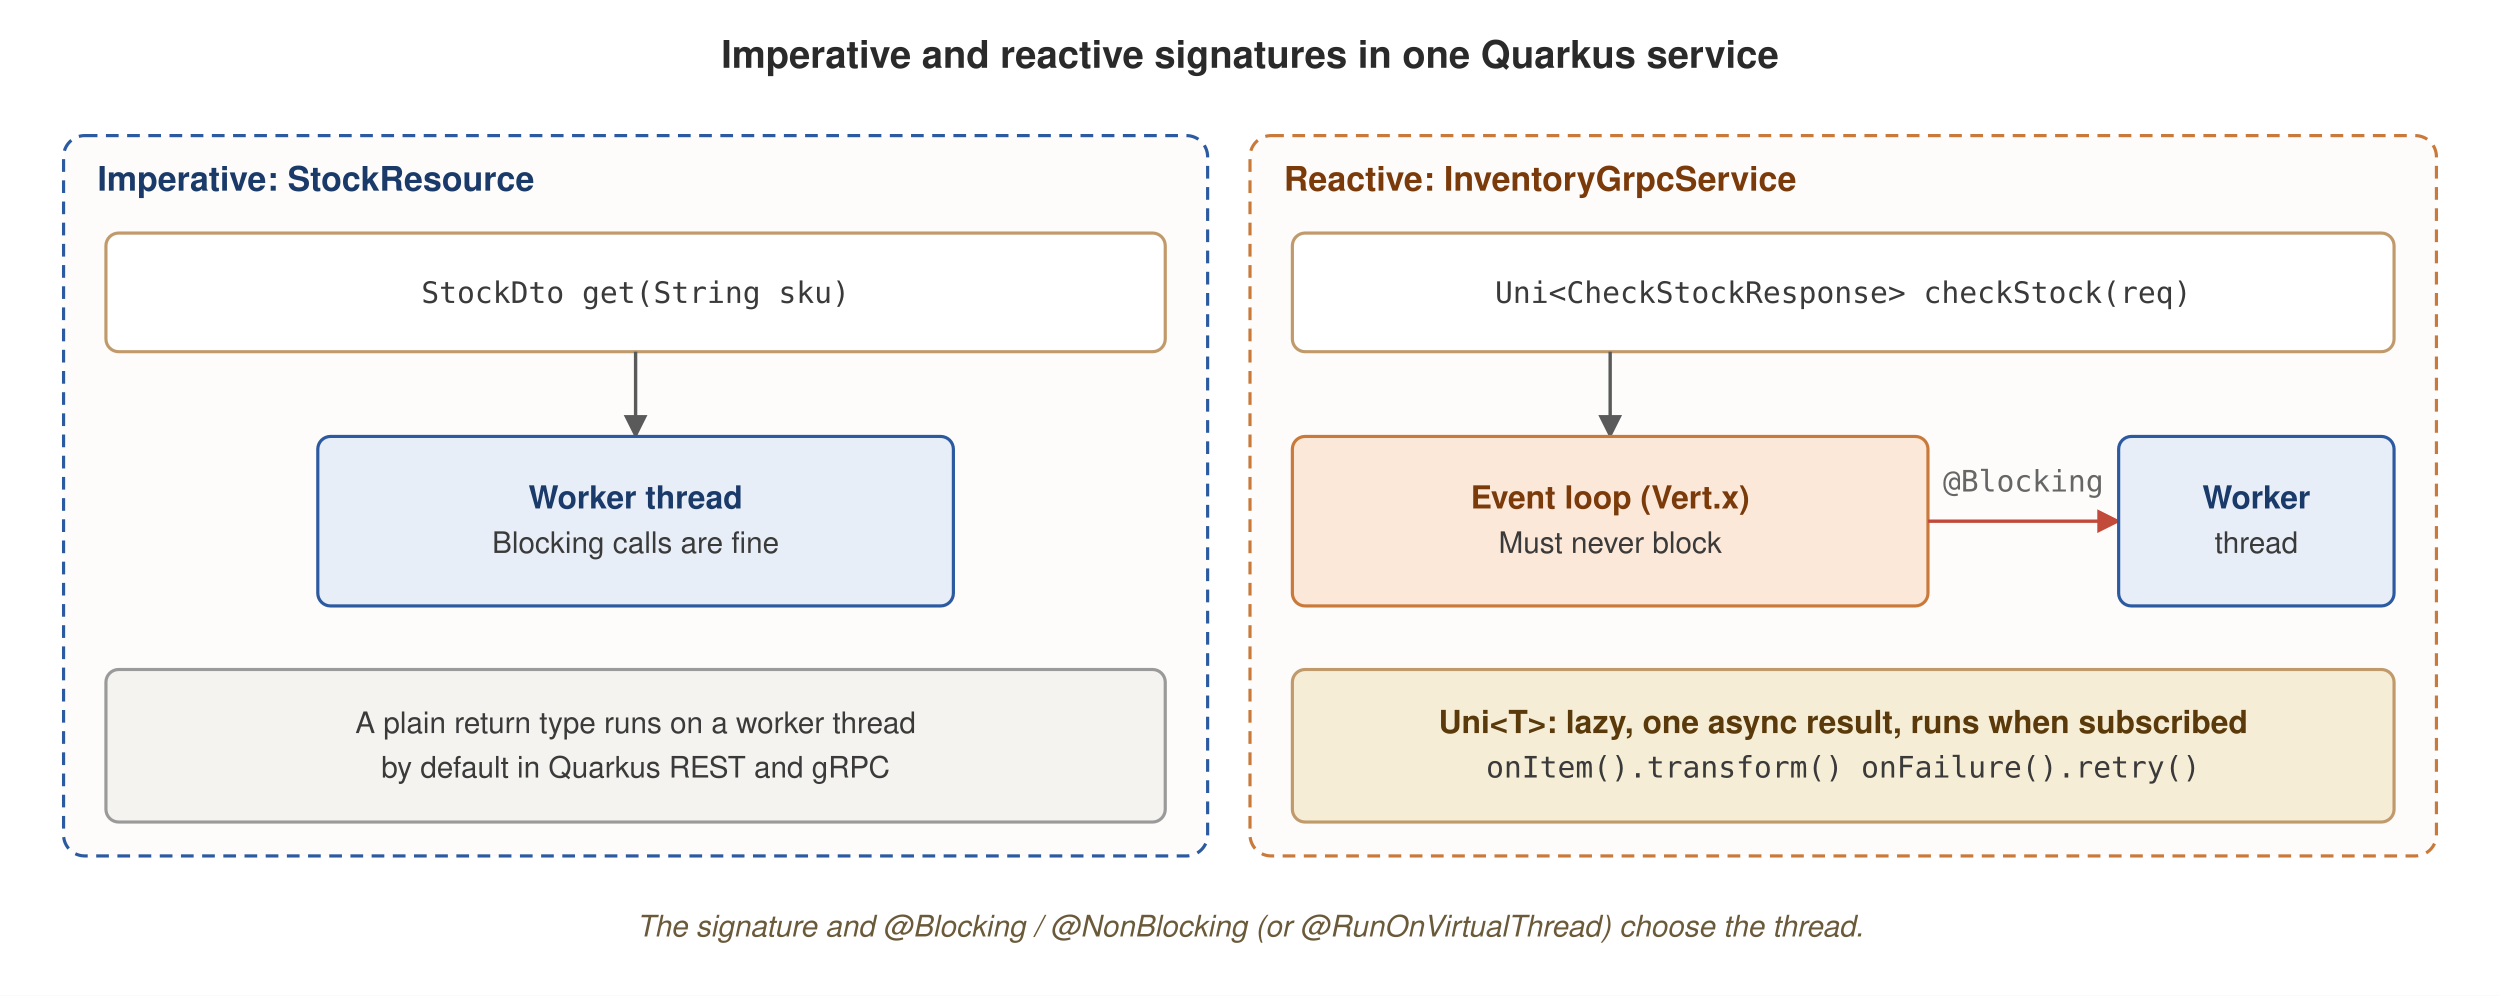
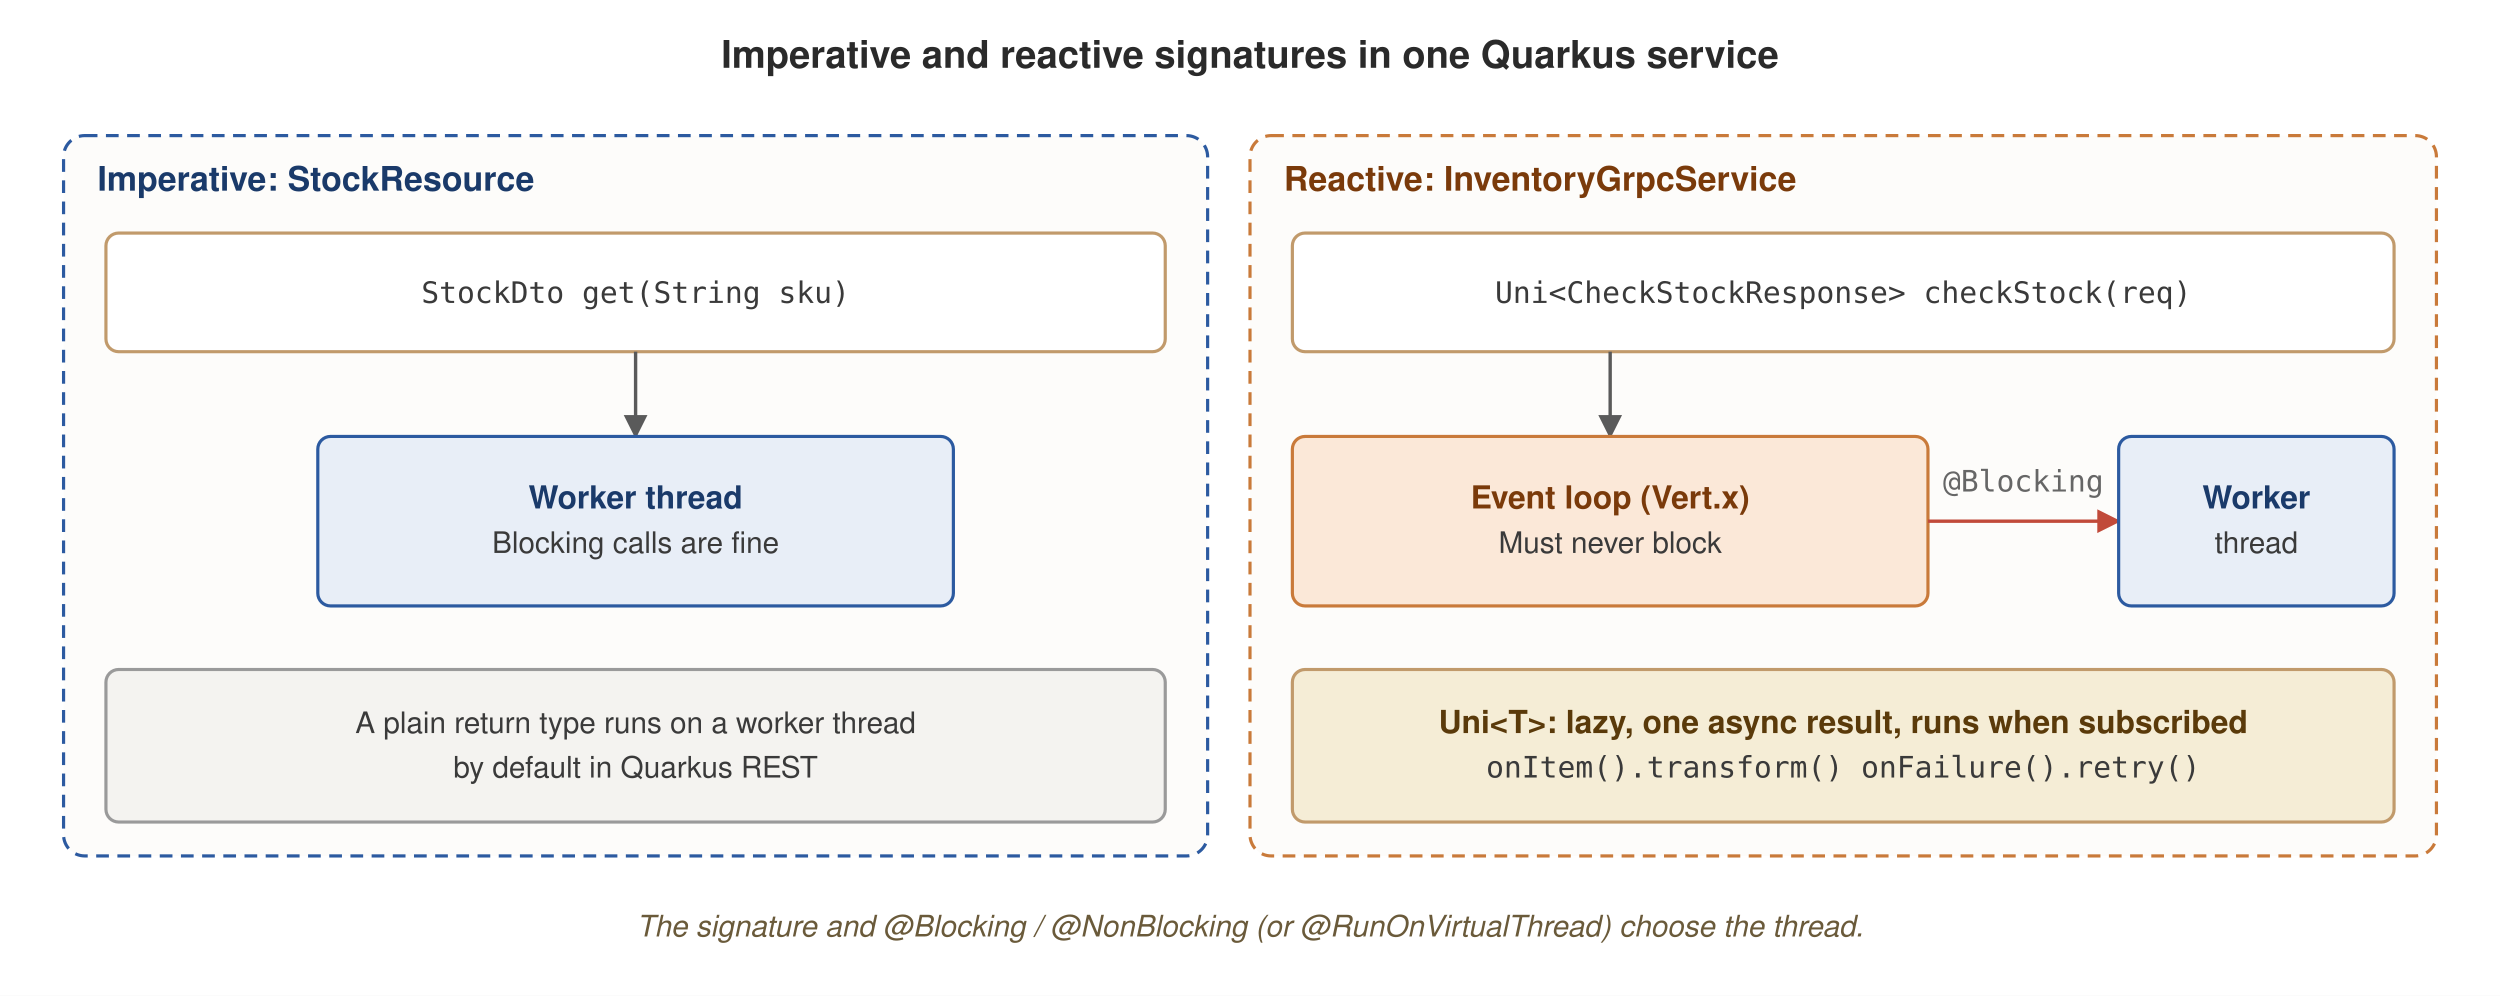
<svg xmlns="http://www.w3.org/2000/svg" viewBox="0 0 1180 470" font-family="Helvetica, -apple-system, 'Segoe UI', Roboto, sans-serif">
  <rect x="0" y="0" width="1180" height="470" fill="#ffffff" />
  <defs>
    <marker id="arr" viewBox="0 0 10 10" refX="9" refY="5" markerWidth="7" markerHeight="7" orient="auto-start-reverse">
      <path d="M0,0 L10,5 L0,10 z" fill="#5a5a5a" />
    </marker>
    <marker id="arrR" viewBox="0 0 10 10" refX="9" refY="5" markerWidth="7" markerHeight="7" orient="auto-start-reverse">
      <path d="M0,0 L10,5 L0,10 z" fill="#c14a3a" />
    </marker>
    <marker id="arrB" viewBox="0 0 10 10" refX="9" refY="5" markerWidth="7" markerHeight="7" orient="auto-start-reverse">
      <path d="M0,0 L10,5 L0,10 z" fill="#2c5aa0" />
    </marker>
    <marker id="arrG" viewBox="0 0 10 10" refX="9" refY="5" markerWidth="7" markerHeight="7" orient="auto-start-reverse">
      <path d="M0,0 L10,5 L0,10 z" fill="#5a8a3a" />
    </marker>
  </defs>
  <text x="590" y="32" font-size="18" fill="#2a2a2a" text-anchor="middle" font-weight="700">Imperative and reactive signatures in one Quarkus service</text>
  <rect x="30" y="64" width="540" height="340" fill="#fdfcfa" stroke="#2c5aa0" stroke-width="1.5" rx="10" stroke-dasharray="6 4" />
  <text x="46" y="90" font-size="16" fill="#1a3a6a" text-anchor="start" font-weight="700">Imperative: StockResource</text>
  <rect x="50" y="110" width="500" height="56" fill="#ffffff" stroke="#c19a6b" stroke-width="1.5" rx="6" />
  <text x="300" y="143" font-size="14" fill="#3a3a3a" text-anchor="middle" font-family="'Red Hat Mono', ui-monospace, Menlo, Consolas, monospace">StockDto get(String sku)</text>
  <line x1="300" y1="166" x2="300" y2="206" stroke="#5a5a5a" stroke-width="1.6" marker-end="url(#arr)" />
  <rect x="150" y="206" width="300" height="80" fill="#e8eef7" stroke="#2c5aa0" stroke-width="1.5" rx="6" />
  <text x="300" y="240" font-size="15" fill="#1a3a6a" text-anchor="middle" font-weight="700">Worker thread</text>
  <text x="300" y="261" font-size="14" fill="#3a3a3a" text-anchor="middle">Blocking calls are fine</text>
  <rect x="50" y="316" width="500" height="72" fill="#f4f3f0" stroke="#9a9a9a" stroke-width="1.5" rx="6" />
  <text x="300" y="346" font-size="14" fill="#3a3a3a" text-anchor="middle">A plain return type runs on a worker thread</text>
-   <text x="300" y="367" font-size="14" fill="#3a3a3a" text-anchor="middle">by default in Quarkus REST and gRPC</text>
+   <text x="300" y="367" font-size="14" fill="#3a3a3a" text-anchor="middle">by default in Quarkus REST</text>
  <rect x="590" y="64" width="560" height="340" fill="#fdfcfa" stroke="#c97a3a" stroke-width="1.5" rx="10" stroke-dasharray="6 4" />
  <text x="606" y="90" font-size="16" fill="#7a3a0a" text-anchor="start" font-weight="700">Reactive: InventoryGrpcService</text>
  <rect x="610" y="110" width="520" height="56" fill="#ffffff" stroke="#c19a6b" stroke-width="1.5" rx="6" />
  <text x="870" y="143" font-size="14" fill="#3a3a3a" text-anchor="middle" font-family="'Red Hat Mono', ui-monospace, Menlo, Consolas, monospace">Uni&lt;CheckStockResponse&gt; checkStock(req)</text>
  <line x1="760" y1="166" x2="760" y2="206" stroke="#5a5a5a" stroke-width="1.6" marker-end="url(#arr)" />
  <rect x="610" y="206" width="300" height="80" fill="#fbe8d8" stroke="#c97a3a" stroke-width="1.5" rx="6" />
  <text x="760" y="240" font-size="15" fill="#7a3a0a" text-anchor="middle" font-weight="700">Event loop (Vert.x)</text>
  <text x="760" y="261" font-size="14" fill="#3a3a3a" text-anchor="middle">Must never block</text>
  <line x1="910" y1="246" x2="1000" y2="246" stroke="#c14a3a" stroke-width="1.6" marker-end="url(#arrR)" />
  <text x="955" y="232" font-size="14" fill="#666666" text-anchor="middle" font-family="'Red Hat Mono', ui-monospace, Menlo, Consolas, monospace">@Blocking</text>
  <rect x="1000" y="206" width="130" height="80" fill="#e8eef7" stroke="#2c5aa0" stroke-width="1.5" rx="6" />
  <text x="1065" y="240" font-size="15" fill="#1a3a6a" text-anchor="middle" font-weight="700">Worker</text>
  <text x="1065" y="261" font-size="14" fill="#3a3a3a" text-anchor="middle">thread</text>
  <rect x="610" y="316" width="520" height="72" fill="#f5edd6" stroke="#c19a6b" stroke-width="1.5" rx="6" />
  <text x="870" y="346" font-size="15" fill="#5a3a0a" text-anchor="middle" font-weight="700">Uni&lt;T&gt;: lazy, one async result, runs when subscribed</text>
  <text x="870" y="367" font-size="14" fill="#3a3a3a" text-anchor="middle" font-family="'Red Hat Mono', ui-monospace, Menlo, Consolas, monospace">onItem().transform()   onFailure().retry()</text>
  <text x="590" y="442" font-size="14" fill="#6a5a3a" text-anchor="middle" font-style="italic">The signature and @Blocking / @NonBlocking (or @RunOnVirtualThread) choose the thread.</text>
</svg>
